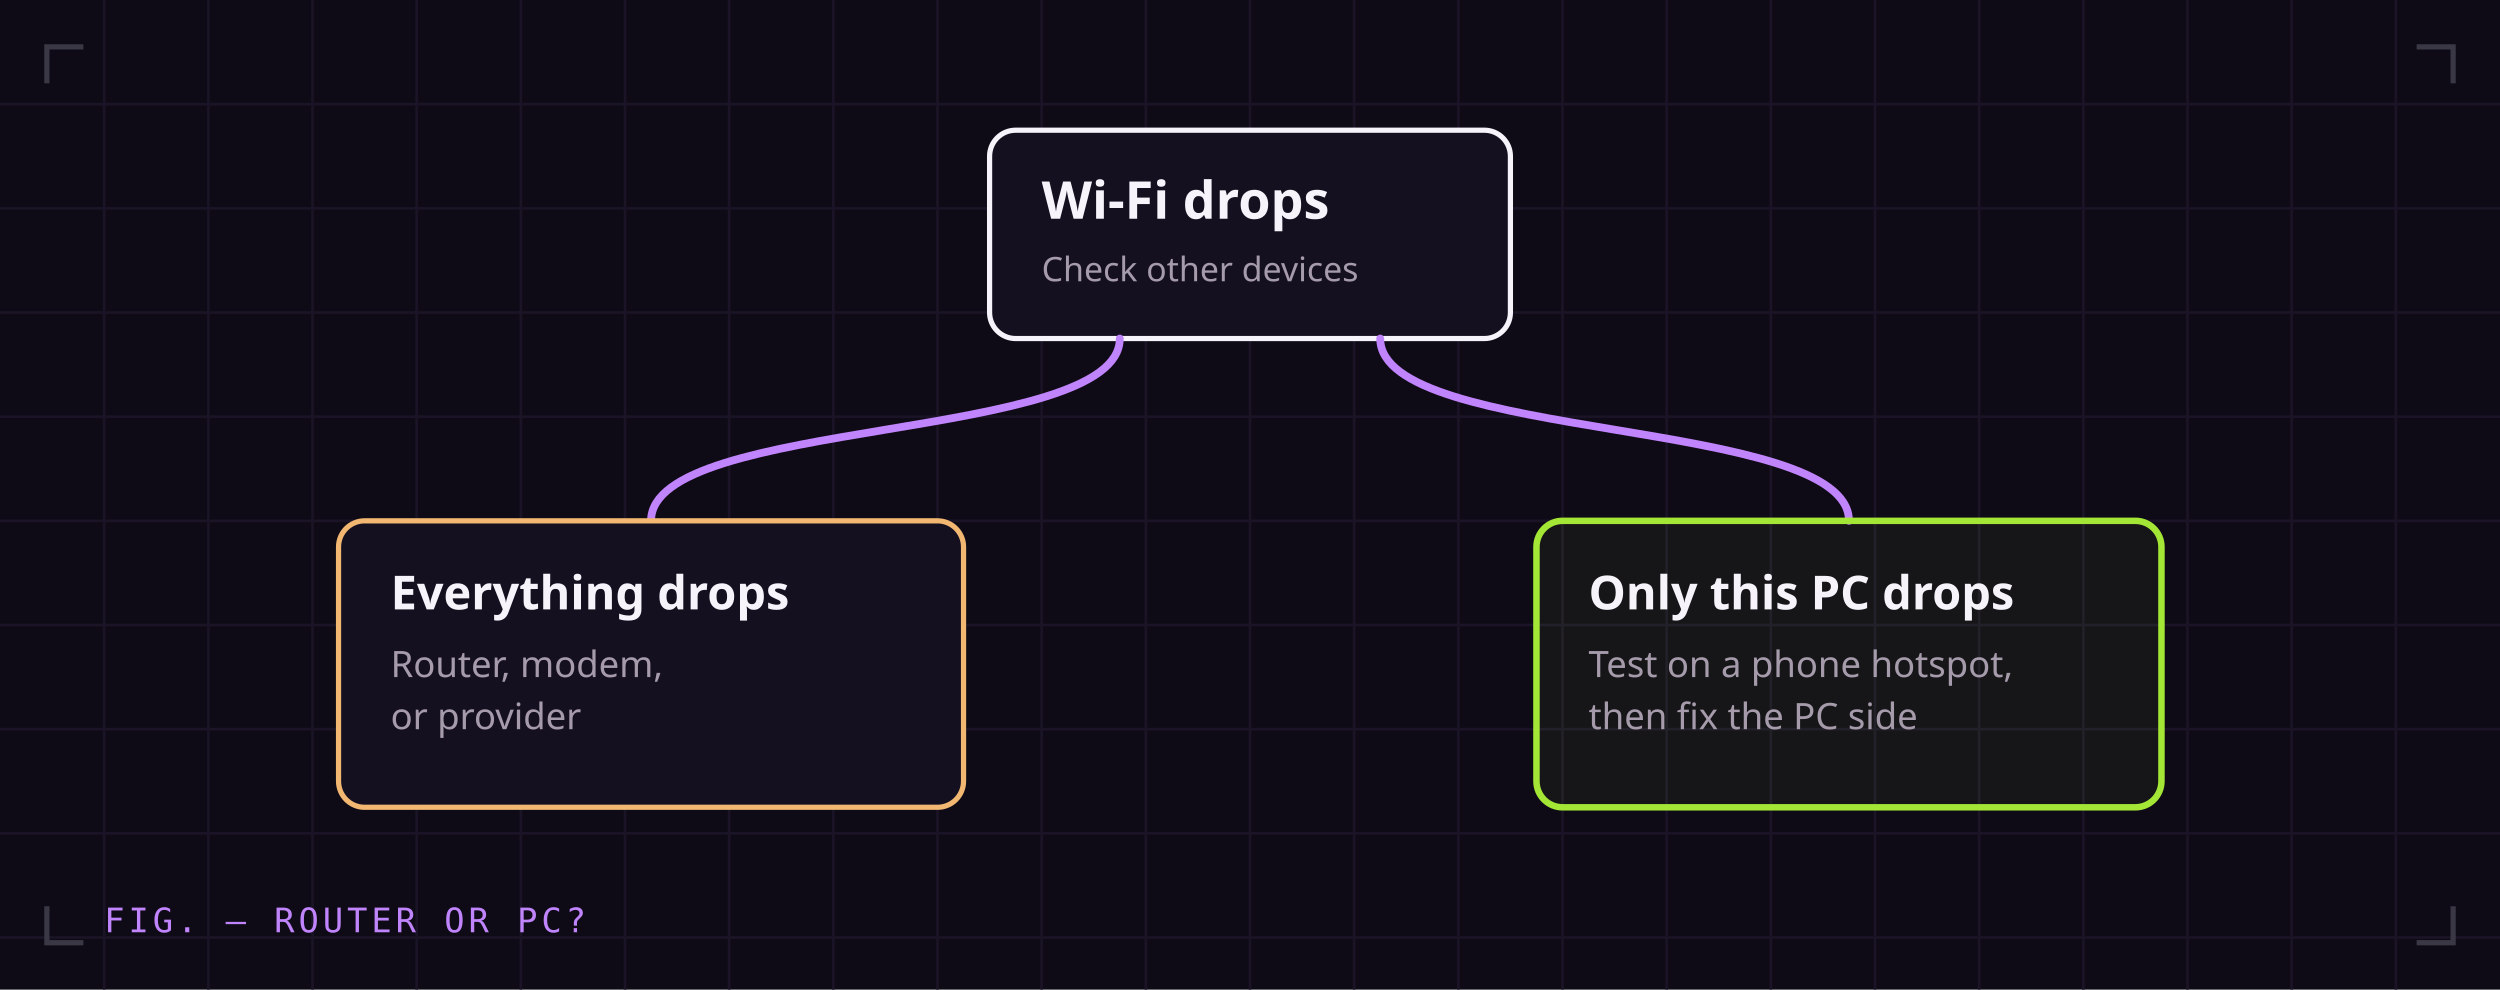
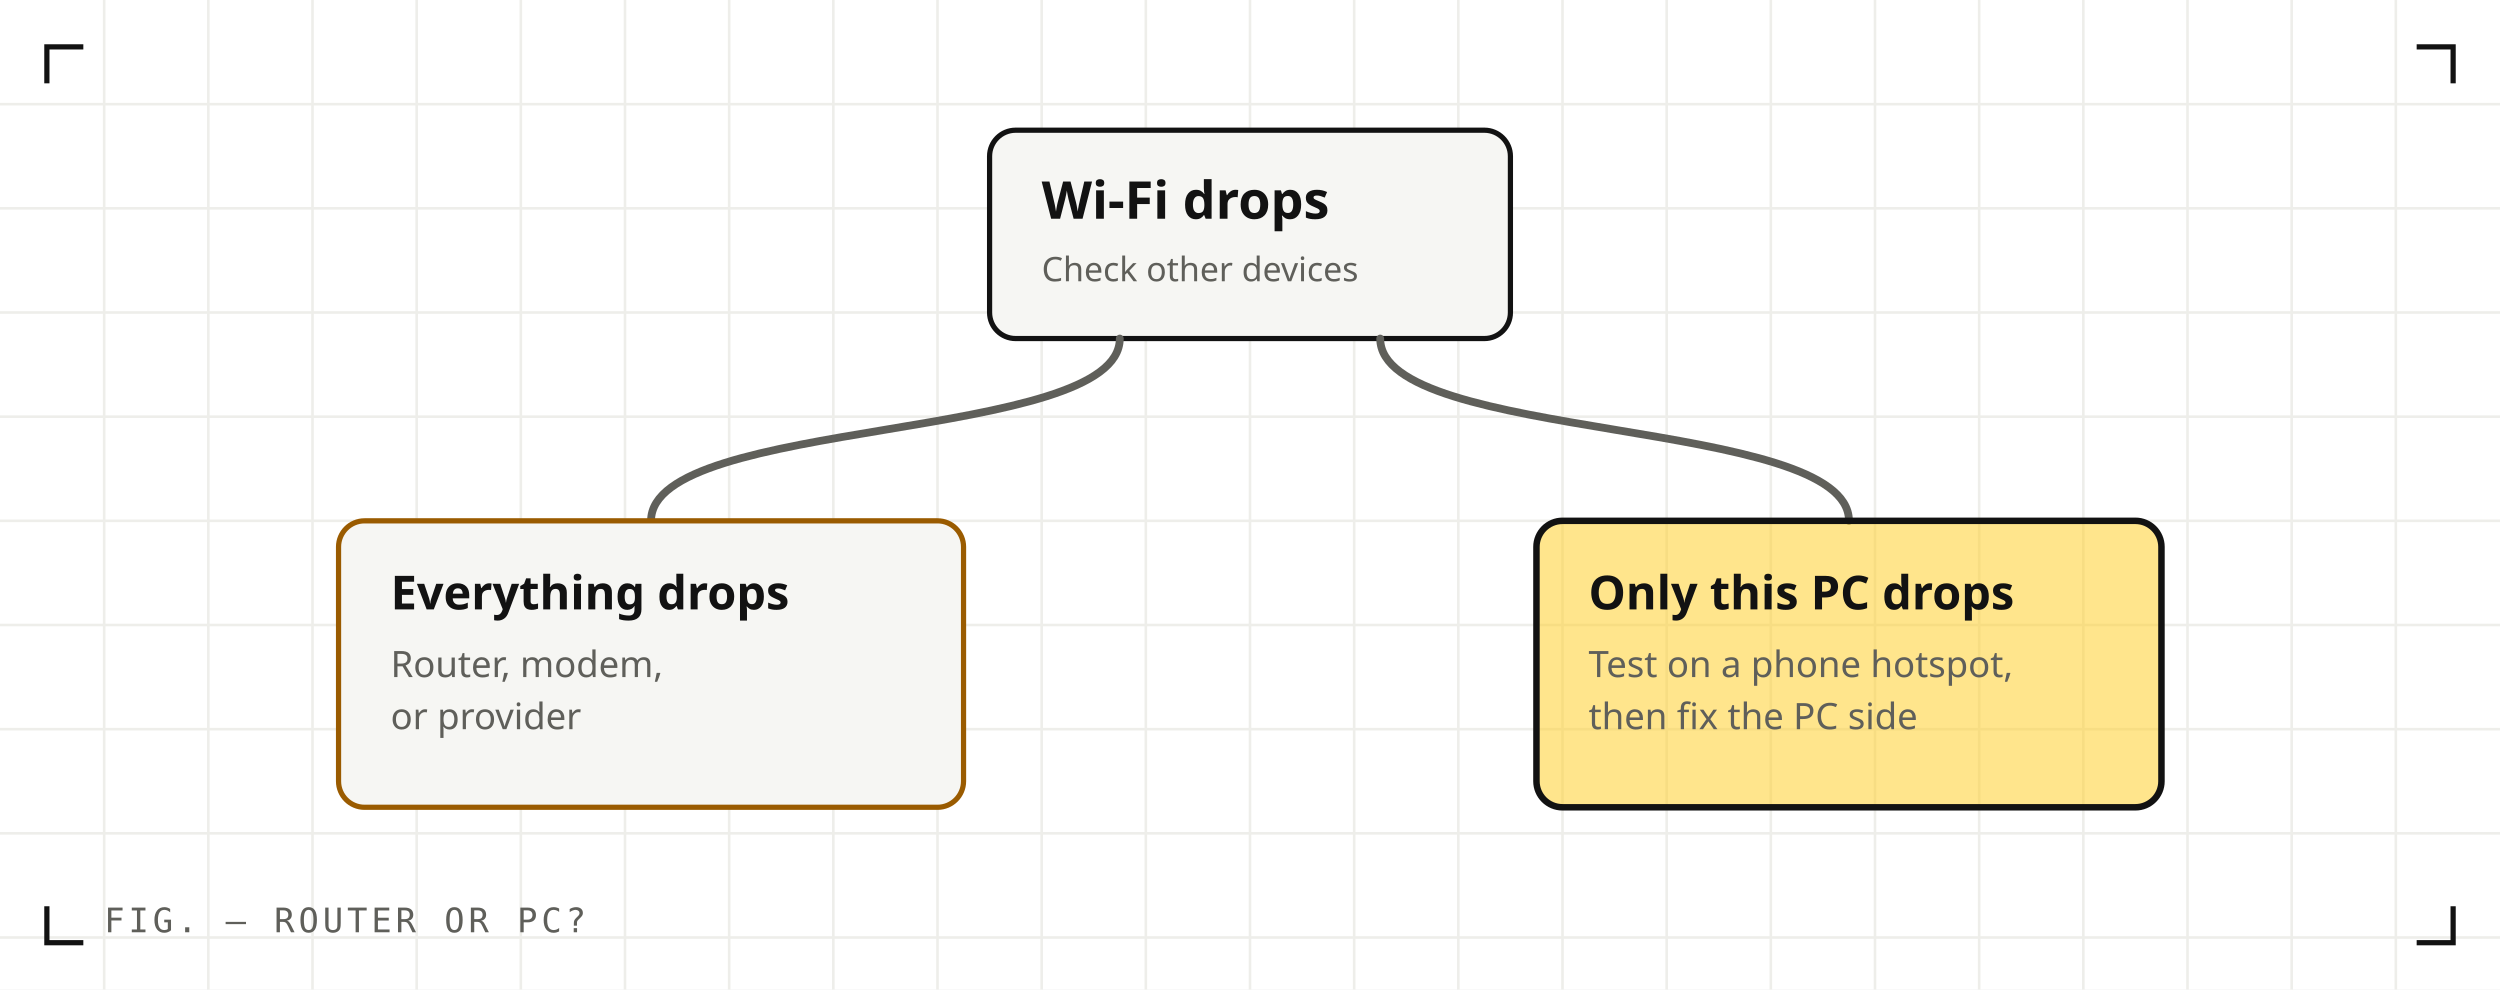
<svg xmlns="http://www.w3.org/2000/svg" viewBox="0 0 960 380" width="960" height="380" role="img" aria-label="Diagram: when Wi-Fi drops, check other devices; if everything drops the router, modem, or provider is likely; if only one PC drops, test it on a phone hotspot and fix the PC side">
-   <rect width="960" height="380" fill="#0e0a16" />
-   <path d="M40 0V380M80 0V380M120 0V380M160 0V380M200 0V380M240 0V380M280 0V380M320 0V380M360 0V380M400 0V380M440 0V380M480 0V380M520 0V380M560 0V380M600 0V380M640 0V380M680 0V380M720 0V380M760 0V380M800 0V380M840 0V380M880 0V380M920 0V380M0 40H960M0 80H960M0 120H960M0 160H960M0 200H960M0 240H960M0 280H960M0 320H960M0 360H960" stroke="#1b1427" stroke-width="1" />
-   <path d="M18 32V18H32 M942 32V18H928 M18 348V362H32 M942 348V362H928" fill="none" stroke="#3b3846" stroke-width="2" />
-   <text x="40" y="358" fill="#c084fc" font-family="ui-monospace,Consolas,monospace" font-size="13" letter-spacing="1.5">FIG. — ROUTER OR PC?</text>
-   <rect x="380" y="50" width="200" height="80" rx="10" fill="#151020" stroke="#f7f3fb" stroke-width="2" />
-   <text x="400" y="84" fill="#f7f3fb" font-family="ui-sans-serif,system-ui,'Segoe UI',sans-serif" font-size="20" font-weight="600" text-anchor="start">Wi-Fi drops</text>
-   <text x="400" y="108" fill="#a59bab" font-family="ui-sans-serif,system-ui,'Segoe UI',sans-serif" font-size="13" font-weight="500" text-anchor="start">Check other devices</text>
-   <path d="M430 130C430 170 250 160 250 200" fill="none" stroke="#c084fc" stroke-width="3" stroke-linecap="round" stroke-linejoin="round" />
-   <path d="M530 130C530 170 710 160 710 200" fill="none" stroke="#c084fc" stroke-width="3" stroke-linecap="round" stroke-linejoin="round" />
-   <rect x="130" y="200" width="240" height="110" rx="10" fill="#151020" stroke="#f2b872" stroke-width="2" />
-   <text x="150" y="234" fill="#f7f3fb" font-family="ui-sans-serif,system-ui,'Segoe UI',sans-serif" font-size="18" font-weight="600" text-anchor="start">Everything drops</text>
-   <text x="150" y="260" fill="#a59bab" font-family="ui-sans-serif,system-ui,'Segoe UI',sans-serif" font-size="14" font-weight="500" text-anchor="start">Router, modem,</text>
-   <text x="150" y="280" fill="#a59bab" font-family="ui-sans-serif,system-ui,'Segoe UI',sans-serif" font-size="14" font-weight="500" text-anchor="start">or provider</text>
-   <rect x="590" y="200" width="240" height="110" rx="10" fill="rgba(163,230,53,.06)" stroke="#a3e635" stroke-width="2.5" />
-   <text x="610" y="234" fill="#f7f3fb" font-family="ui-sans-serif,system-ui,'Segoe UI',sans-serif" font-size="18" font-weight="600" text-anchor="start">Only this PC drops</text>
-   <text x="610" y="260" fill="#a59bab" font-family="ui-sans-serif,system-ui,'Segoe UI',sans-serif" font-size="14" font-weight="500" text-anchor="start">Test on a phone hotspot,</text>
-   <text x="610" y="280" fill="#a59bab" font-family="ui-sans-serif,system-ui,'Segoe UI',sans-serif" font-size="14" font-weight="500" text-anchor="start">then fix the PC side</text>
+   <rect width="960" height="380" fill="#ffffff" />
+   <path d="M40 0V380M80 0V380M120 0V380M160 0V380M200 0V380M240 0V380M280 0V380M320 0V380M360 0V380M400 0V380M440 0V380M480 0V380M520 0V380M560 0V380M600 0V380M640 0V380M680 0V380M720 0V380M760 0V380M800 0V380M840 0V380M880 0V380M920 0V380M0 40H960M0 80H960M0 120H960M0 160H960M0 200H960M0 240H960M0 280H960M0 320H960M0 360H960" stroke="#eeeeea" stroke-width="1" />
+   <path d="M18 32V18H32 M942 32V18H928 M18 348V362H32 M942 348V362H928" fill="none" stroke="#121212" stroke-width="2" />
+   <text x="40" y="358" fill="#5f5f5a" font-family="ui-monospace,Consolas,monospace" font-size="13" letter-spacing="1.5">FIG. — ROUTER OR PC?</text>
+   <rect x="380" y="50" width="200" height="80" rx="10" fill="#f6f6f3" stroke="#121212" stroke-width="2" />
+   <text x="400" y="84" fill="#121212" font-family="ui-sans-serif,system-ui,'Segoe UI',sans-serif" font-size="20" font-weight="600" text-anchor="start">Wi-Fi drops</text>
+   <text x="400" y="108" fill="#5f5f5a" font-family="ui-sans-serif,system-ui,'Segoe UI',sans-serif" font-size="13" font-weight="500" text-anchor="start">Check other devices</text>
+   <path d="M430 130C430 170 250 160 250 200" fill="none" stroke="#5f5f5a" stroke-width="3" stroke-linecap="round" stroke-linejoin="round" />
+   <path d="M530 130C530 170 710 160 710 200" fill="none" stroke="#5f5f5a" stroke-width="3" stroke-linecap="round" stroke-linejoin="round" />
+   <rect x="130" y="200" width="240" height="110" rx="10" fill="#f6f6f3" stroke="#9a5b00" stroke-width="2" />
+   <text x="150" y="234" fill="#121212" font-family="ui-sans-serif,system-ui,'Segoe UI',sans-serif" font-size="18" font-weight="600" text-anchor="start">Everything drops</text>
+   <text x="150" y="260" fill="#5f5f5a" font-family="ui-sans-serif,system-ui,'Segoe UI',sans-serif" font-size="14" font-weight="500" text-anchor="start">Router, modem,</text>
+   <text x="150" y="280" fill="#5f5f5a" font-family="ui-sans-serif,system-ui,'Segoe UI',sans-serif" font-size="14" font-weight="500" text-anchor="start">or provider</text>
+   <rect x="590" y="200" width="240" height="110" rx="10" fill="rgba(255,207,46,.55)" stroke="#121212" stroke-width="2.5" />
+   <text x="610" y="234" fill="#121212" font-family="ui-sans-serif,system-ui,'Segoe UI',sans-serif" font-size="18" font-weight="600" text-anchor="start">Only this PC drops</text>
+   <text x="610" y="260" fill="#5f5f5a" font-family="ui-sans-serif,system-ui,'Segoe UI',sans-serif" font-size="14" font-weight="500" text-anchor="start">Test on a phone hotspot,</text>
+   <text x="610" y="280" fill="#5f5f5a" font-family="ui-sans-serif,system-ui,'Segoe UI',sans-serif" font-size="14" font-weight="500" text-anchor="start">then fix the PC side</text>
</svg>
